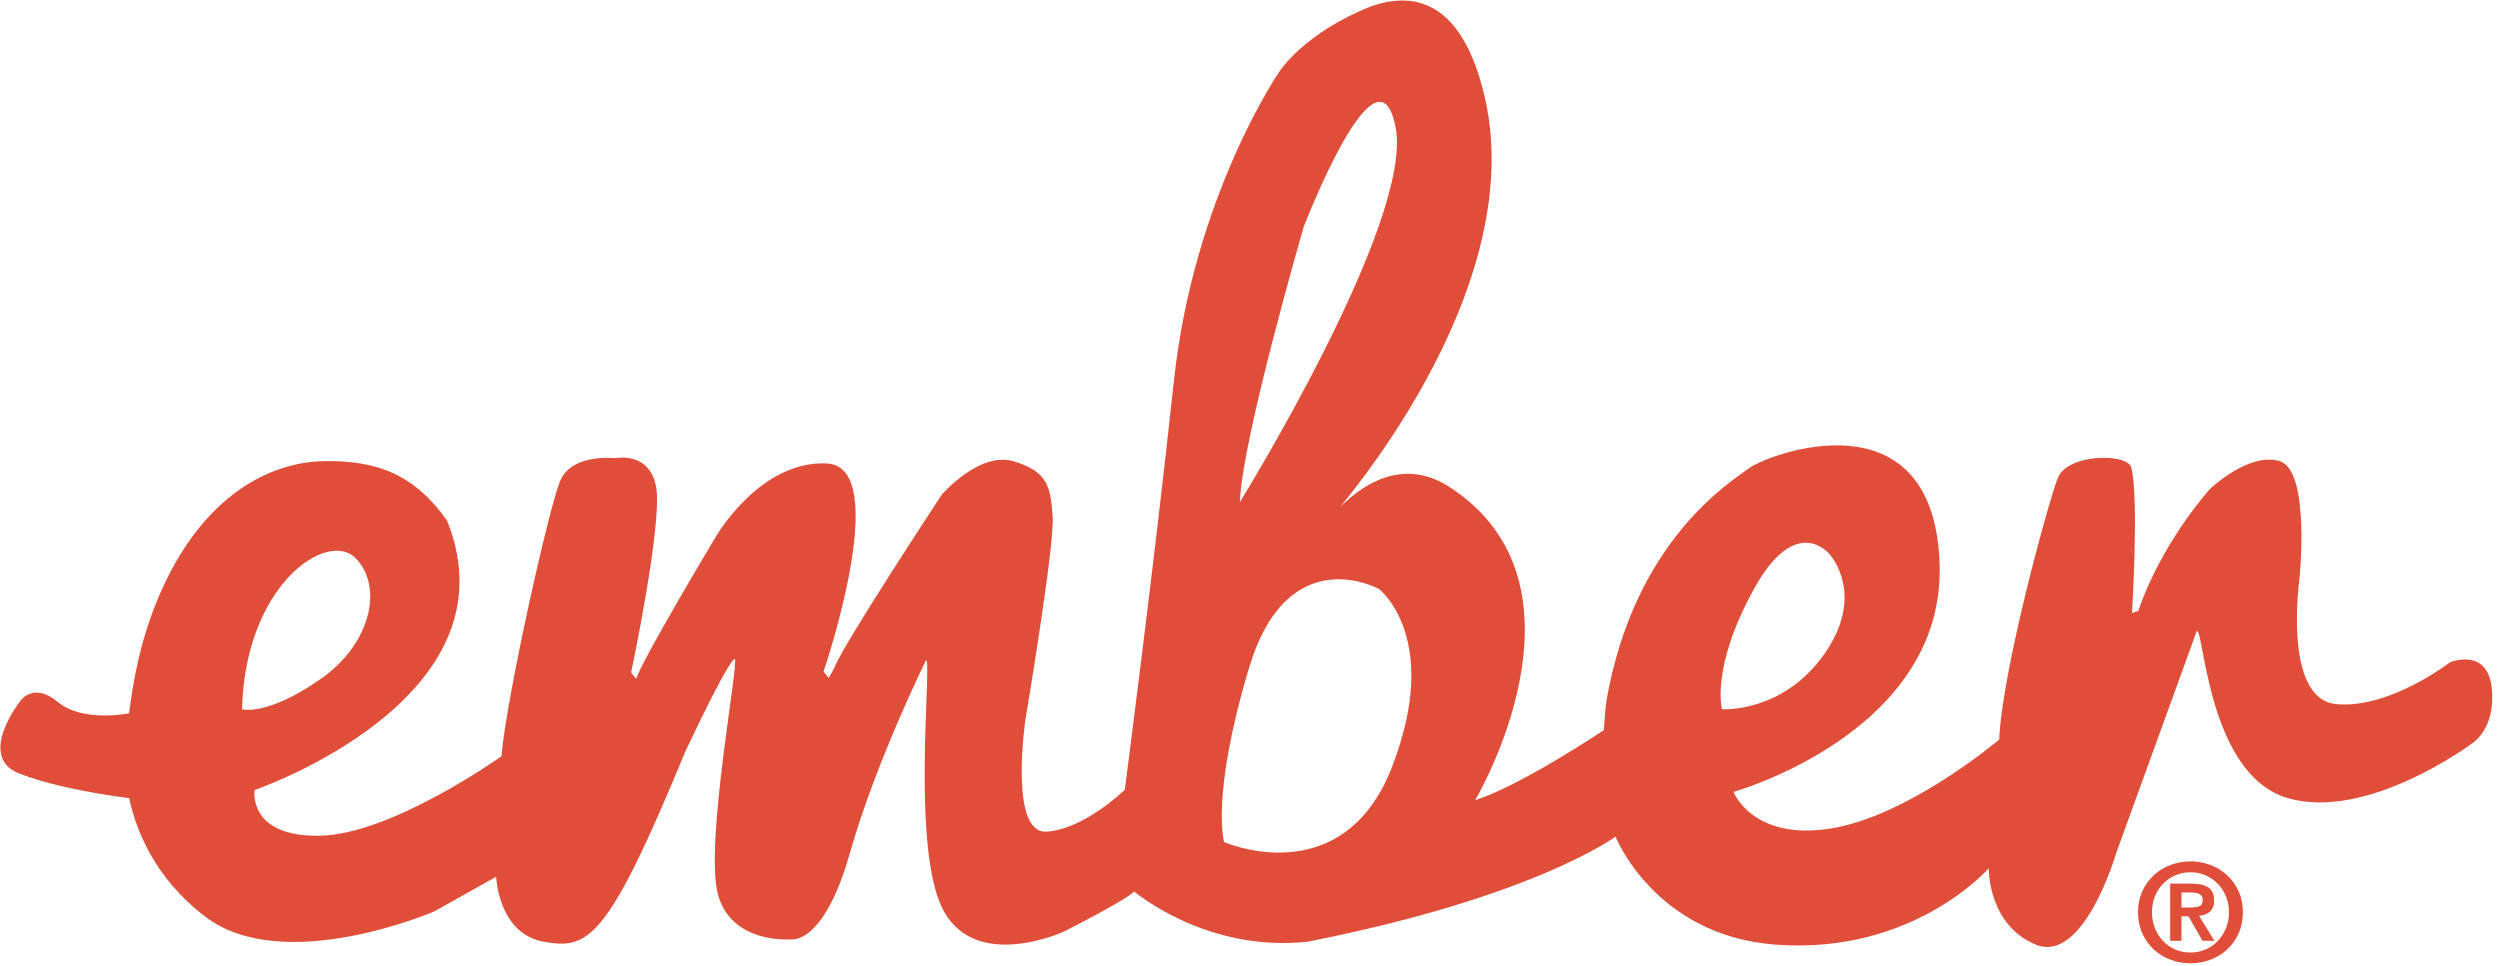
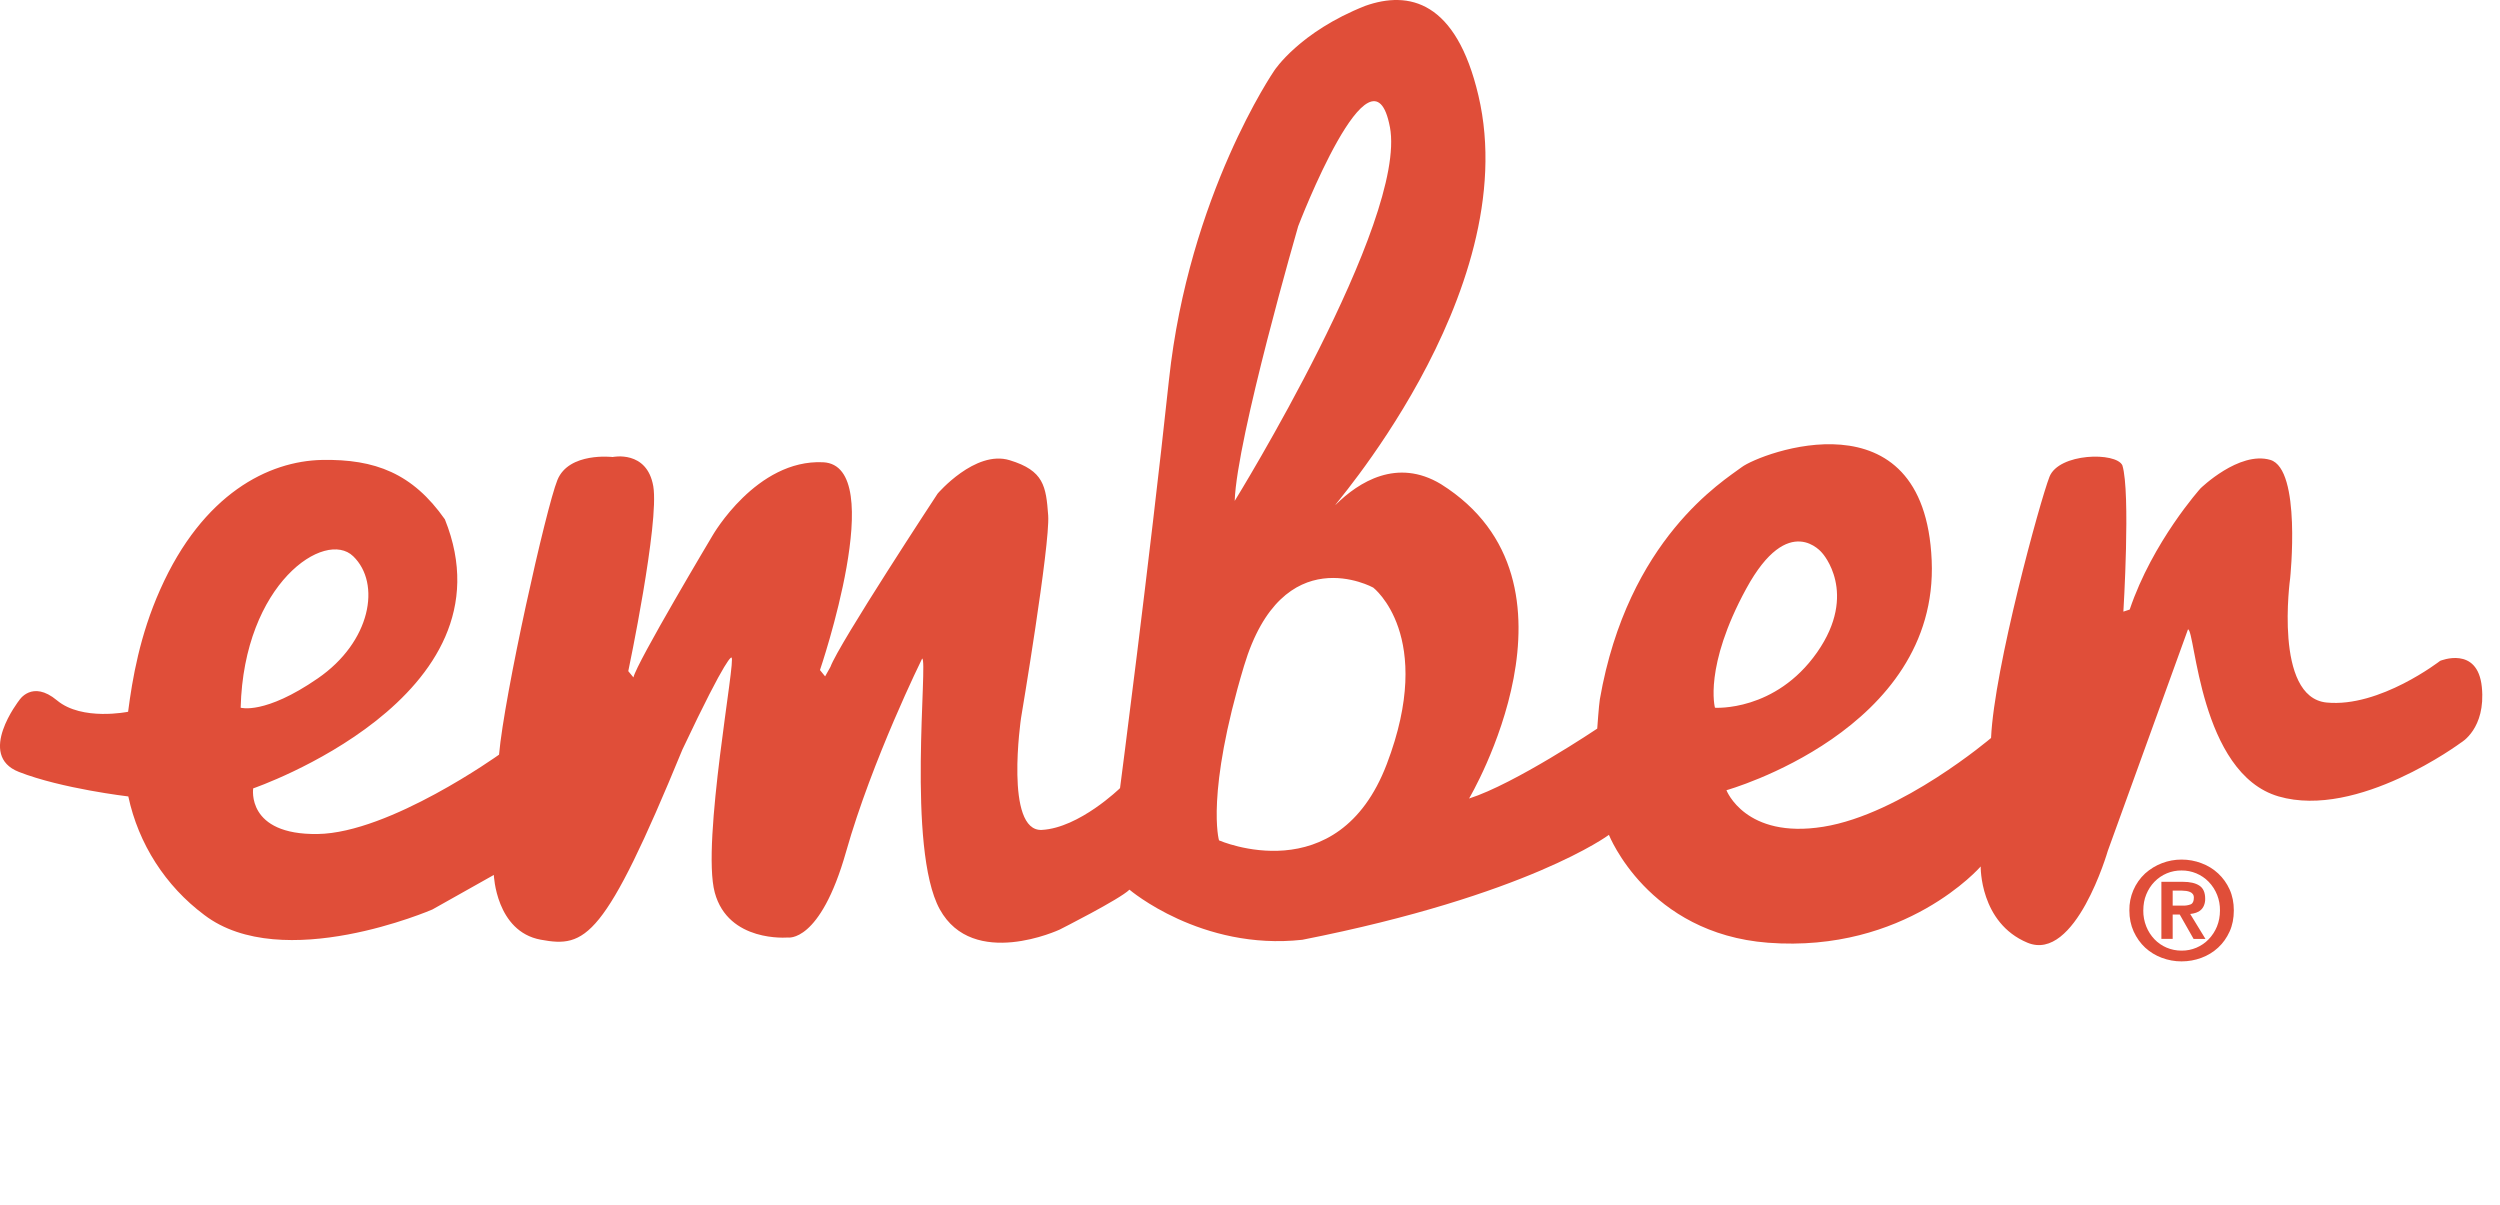
- <svg xmlns="http://www.w3.org/2000/svg" width="259" height="100">
-   <g fill="#E04E39" fill-rule="evenodd">
-     <path d="M253.817 68.614s-6.28 4.872-11.808 4.328c-5.528-.544-3.792-12.896-3.792-12.896s1.192-11.328-2.064-12.28c-3.248-.944-7.256 2.952-7.256 2.952s-4.984 5.528-7.368 12.576l-.656.216s.76-12.36-.104-15.176c-.648-1.408-6.608-1.296-7.584 1.192-.976 2.496-5.744 19.832-6.072 27.096 0 0-9.32 7.912-17.44 9.208-8.128 1.304-10.08-3.792-10.08-3.792s22.104-6.176 21.344-23.84c-.752-17.664-17.824-11.128-19.752-9.68-1.872 1.408-11.848 7.424-14.76 24.088-.096.56-.272 3.04-.272 3.04s-8.56 5.736-13.328 7.256c0 0 13.328-22.432-2.92-32.616-4.57-2.75-8.553-.22-10.922 2.104-1.455 1.427 19.698-21.712 14.818-42.416-2.32-9.856-7.248-10.912-11.768-9.312-6.864 2.704-9.464 6.712-9.464 6.712s-8.888 12.896-10.952 32.08c-2.056 19.176-5.088 42.368-5.088 42.368s-4.232 4.12-8.128 4.336c-3.904.208-2.168-11.6-2.168-11.6s3.032-17.984 2.824-21.024c-.224-3.032-.44-4.656-4.016-5.736-3.576-1.088-7.48 3.464-7.48 3.464s-10.288 15.6-11.152 17.984l-.552.984-.536-.656s7.256-21.24.328-21.56c-6.936-.328-11.488 7.584-11.488 7.584s-7.912 13.224-8.24 14.736l-.536-.648s3.248-15.384 2.6-19.184c-.656-3.792-4.224-3.032-4.224-3.032s-4.552-.544-5.744 2.384c-1.192 2.928-5.528 22.32-6.072 28.496 0 0-11.376 8.128-18.856 8.232-7.472.112-6.712-4.736-6.712-4.736s27.416-9.384 19.936-27.912c-3.36-4.768-7.256-6.264-12.784-6.16-5.528.112-12.384 3.48-16.824 13.448-2.128 4.752-2.896 9.272-3.336 12.68 0 0-4.792.984-7.392-1.184-2.608-2.168-3.944 0-3.944 0s-4.464 5.696-.024 7.424c4.448 1.736 11.376 2.544 11.376 2.544.64 3.032 2.488 8.192 7.904 12.296 8.128 6.176 23.72-.568 23.72-.568l6.392-3.584s.216 5.864 4.88 6.72c4.656.856 6.608-.016 14.736-19.736 4.768-10.08 5.096-9.536 5.096-9.536.536-.112-3.144 19.176-1.736 24.376 1.408 5.208 7.584 4.664 7.584 4.664s3.36.648 6.072-8.888c2.704-9.536 7.912-20.048 7.912-20.048.64 0-1.632 19.72 1.832 26.008 3.472 6.288 12.464 2.112 12.464 2.112s6.288-3.168 7.264-4.144c0 0 7.456 6.352 17.976 5.2 23.52-4.632 31.888-10.888 31.888-10.888s4.04 10.24 16.56 11.192c14.296 1.08 22.104-7.912 22.104-7.912s-.112 5.848 4.872 7.912c4.992 2.056 8.344-9.52 8.344-9.52l8.344-22.992c.76 0 1.192 14.952 9.432 17.336 8.232 2.384 18.96-5.584 18.96-5.584s2.6-1.432 2.168-5.768c-.44-4.336-4.336-2.72-4.336-2.72zM36.777 57.766c2.92 2.816 1.84 8.88-3.688 12.672-5.52 3.8-8.016 3.04-8.016 3.04.328-12.896 8.784-18.536 11.704-15.712zM144.593 13.23c1.84 9.752-16.144 38.792-16.144 38.792.216-6.504 6.608-28.496 6.608-28.496s7.688-20.048 9.536-10.296zm-17.776 74.008s-1.408-4.768 2.6-18.096c4.016-13.328 13.44-8.128 13.44-8.128s6.504 4.984 1.408 18.312c-5.088 13.328-17.448 7.912-17.448 7.912zm54.832-26.112c4.44-8.128 7.912-3.688 7.912-3.688s3.792 4.12-.544 10.296c-4.336 6.176-10.616 5.744-10.616 5.744s-1.192-4.232 3.248-12.352z" />
-     <path d="M226 94.013v-1.556h.987c.137 0 .274.015.418.03.144.02.281.057.396.107.123.05.216.123.288.216.08.094.116.224.116.382 0 .36-.108.59-.324.684-.217.094-.498.137-.836.137H226zm-1.174-2.47v5.921H226v-2.529h.735l1.44 2.529h1.233l-1.585-2.586a2.8 2.8 0 0 0 .612-.13 1.43 1.43 0 0 0 .49-.28c.144-.123.252-.282.331-.476.087-.195.123-.425.123-.7 0-.64-.202-1.094-.598-1.353-.403-.267-.98-.397-1.722-.397h-2.233zm-1.88 2.967c0-.605.1-1.16.31-1.664.208-.504.49-.936.85-1.304a3.855 3.855 0 0 1 1.26-.864 3.932 3.932 0 0 1 1.564-.31c.547 0 1.066.101 1.548.31.49.209.908.497 1.268.864.36.368.642.8.858 1.304.209.505.317 1.06.317 1.664a4.37 4.37 0 0 1-.317 1.672c-.216.504-.497.95-.858 1.318-.36.375-.778.663-1.268.872a3.863 3.863 0 0 1-1.548.31c-.555 0-1.074-.101-1.564-.31a3.768 3.768 0 0 1-1.26-.872 4.11 4.11 0 0 1-.85-1.318 4.368 4.368 0 0 1-.31-1.672zm-1.448 0c0 .814.151 1.542.446 2.19.303.656.7 1.21 1.196 1.672.505.46 1.08.814 1.736 1.059.656.245 1.34.367 2.054.367.72 0 1.404-.122 2.06-.367a5.285 5.285 0 0 0 1.736-1.06 5.237 5.237 0 0 0 1.196-1.67c.295-.649.44-1.377.44-2.19 0-.8-.145-1.528-.44-2.176a5.128 5.128 0 0 0-2.932-2.723 5.678 5.678 0 0 0-2.06-.375c-.714 0-1.398.123-2.054.375a5.128 5.128 0 0 0-2.932 2.723c-.295.648-.446 1.376-.446 2.175z" />
+ <svg xmlns="http://www.w3.org/2000/svg" width="83" height="40">
+   <g fill="#E04E39" fill-rule="nonzero">
+     <path d="M81.013 21.94s-2.005 1.558-3.77 1.384c-1.764-.174-1.21-4.126-1.21-4.126s.38-3.625-.66-3.93c-1.036-.302-2.315.945-2.315.945s-1.591 1.769-2.352 4.024l-.21.069s.243-3.955-.033-4.856c-.207-.45-2.11-.415-2.421.381-.312.799-1.834 6.346-1.939 8.67 0 0-2.975 2.533-5.567 2.947-2.595.418-3.218-1.213-3.218-1.213s7.057-1.976 6.814-7.629c-.24-5.652-5.69-3.56-6.306-3.097-.597.45-3.782 2.375-4.711 7.708-.031.179-.087.973-.087.973s-2.733 1.835-4.255 2.321c0 0 4.255-7.178-.932-10.437-1.459-.88-2.73-.07-3.487.674-.464.456 6.288-6.948 4.73-13.574-.74-3.153-2.313-3.491-3.756-2.98-2.191.866-3.021 2.148-3.021 2.148S39.469 6.47 38.81 12.608c-.657 6.136-1.625 13.558-1.625 13.558s-1.35 1.318-2.594 1.387c-1.247.067-.693-3.712-.693-3.712s.968-5.755.902-6.727c-.072-.97-.14-1.49-1.282-1.836-1.142-.348-2.388 1.109-2.388 1.109s-3.284 4.992-3.56 5.755l-.176.314-.171-.21s2.316-6.796.104-6.899c-2.214-.105-3.667 2.427-3.667 2.427s-2.526 4.232-2.63 4.716l-.171-.208s1.036-4.923.83-6.139c-.21-1.213-1.349-.97-1.349-.97s-1.453-.174-1.834.763c-.38.937-1.764 7.142-1.938 9.119 0 0-3.631 2.6-6.02 2.634-2.385.036-2.142-1.515-2.142-1.515s8.752-3.003 6.364-8.932c-1.072-1.526-2.316-2.005-4.08-1.972-1.766.036-3.954 1.114-5.372 4.304-.679 1.52-.924 2.967-1.065 4.057 0 0-1.53.315-2.36-.378-.832-.694-1.258 0-1.258 0S-.79 25.075.628 25.628c1.42.556 3.632.814 3.632.814a6.64 6.64 0 0 0 2.523 3.935c2.594 1.976 7.572-.182 7.572-.182l2.04-1.147s.07 1.877 1.558 2.15c1.487.275 2.11-.004 4.704-6.315 1.523-3.225 1.627-3.051 1.627-3.051.171-.036-1.003 6.136-.554 7.8.45 1.667 2.421 1.493 2.421 1.493s1.073.207 1.938-2.845c.864-3.051 2.526-6.415 2.526-6.415.205 0-.52 6.31.585 8.323 1.108 2.012 3.979.675 3.979.675s2.007-1.013 2.319-1.326c0 0 2.38 2.033 5.738 1.664 7.509-1.482 10.18-3.484 10.18-3.484s1.29 3.277 5.286 3.582c4.564.345 7.057-2.532 7.057-2.532s-.036 1.871 1.555 2.532c1.594.658 2.664-3.047 2.664-3.047l2.663-7.357c.243 0 .38 4.784 3.011 5.547 2.628.763 6.053-1.787 6.053-1.787s.83-.458.692-1.845c-.14-1.388-1.384-.87-1.384-.87zm-69.286-3.472c.932.901.587 2.842-1.177 4.055-1.762 1.216-2.56.973-2.56.973.105-4.127 2.805-5.932 3.737-5.028zM46.145 4.216c.588 3.121-5.153 12.414-5.153 12.414C41.06 14.549 43.1 7.51 43.1 7.51s2.454-6.415 3.044-3.295zM40.471 27.9s-.45-1.526.83-5.79c1.282-4.266 4.29-2.602 4.29-2.602s2.076 1.595.45 5.86c-1.625 4.265-5.57 2.532-5.57 2.532zm17.504-8.356c1.417-2.6 2.525-1.18 2.525-1.18s1.21 1.318-.173 3.295c-1.385 1.976-3.39 1.838-3.39 1.838s-.38-1.354 1.038-3.953z" />
+     <path d="M72.133 30.067v-.498h.315c.044 0 .087.005.133.01.046.006.09.018.127.034.039.016.069.039.092.069.025.03.036.071.036.122 0 .115-.034.19-.103.22a.68.68 0 0 1-.267.043h-.333zm-.375-.79v1.894h.375v-.809h.234l.46.81h.394l-.506-.828a.892.892 0 0 0 .195-.042c.06-.02.113-.05.156-.09.046-.039.08-.09.106-.152a.548.548 0 0 0 .04-.224c0-.205-.065-.35-.192-.433-.128-.085-.312-.127-.55-.127h-.712zm-.6.949c0-.194.032-.371.099-.533.066-.16.156-.3.27-.417a1.23 1.23 0 0 1 .902-.376 1.24 1.24 0 0 1 .9.376 1.34 1.34 0 0 1 .374.95c0 .194-.034.371-.1.535a1.362 1.362 0 0 1-.274.422 1.23 1.23 0 0 1-.9.378c-.177 0-.342-.033-.499-.1a1.203 1.203 0 0 1-.402-.278 1.316 1.316 0 0 1-.271-.422 1.4 1.4 0 0 1-.1-.535zm-.463 0c0 .26.049.493.143.7.097.21.223.388.382.536.16.147.345.26.554.338.21.079.428.118.655.118.23 0 .449-.04.658-.118.21-.078.393-.19.554-.338.16-.148.286-.325.382-.535.094-.208.14-.44.14-.701 0-.256-.046-.489-.14-.696a1.64 1.64 0 0 0-.936-.872c-.21-.08-.428-.12-.658-.12a1.805 1.805 0 0 0-1.21.46 1.64 1.64 0 0 0-.524 1.228z" />
  </g>
</svg>
